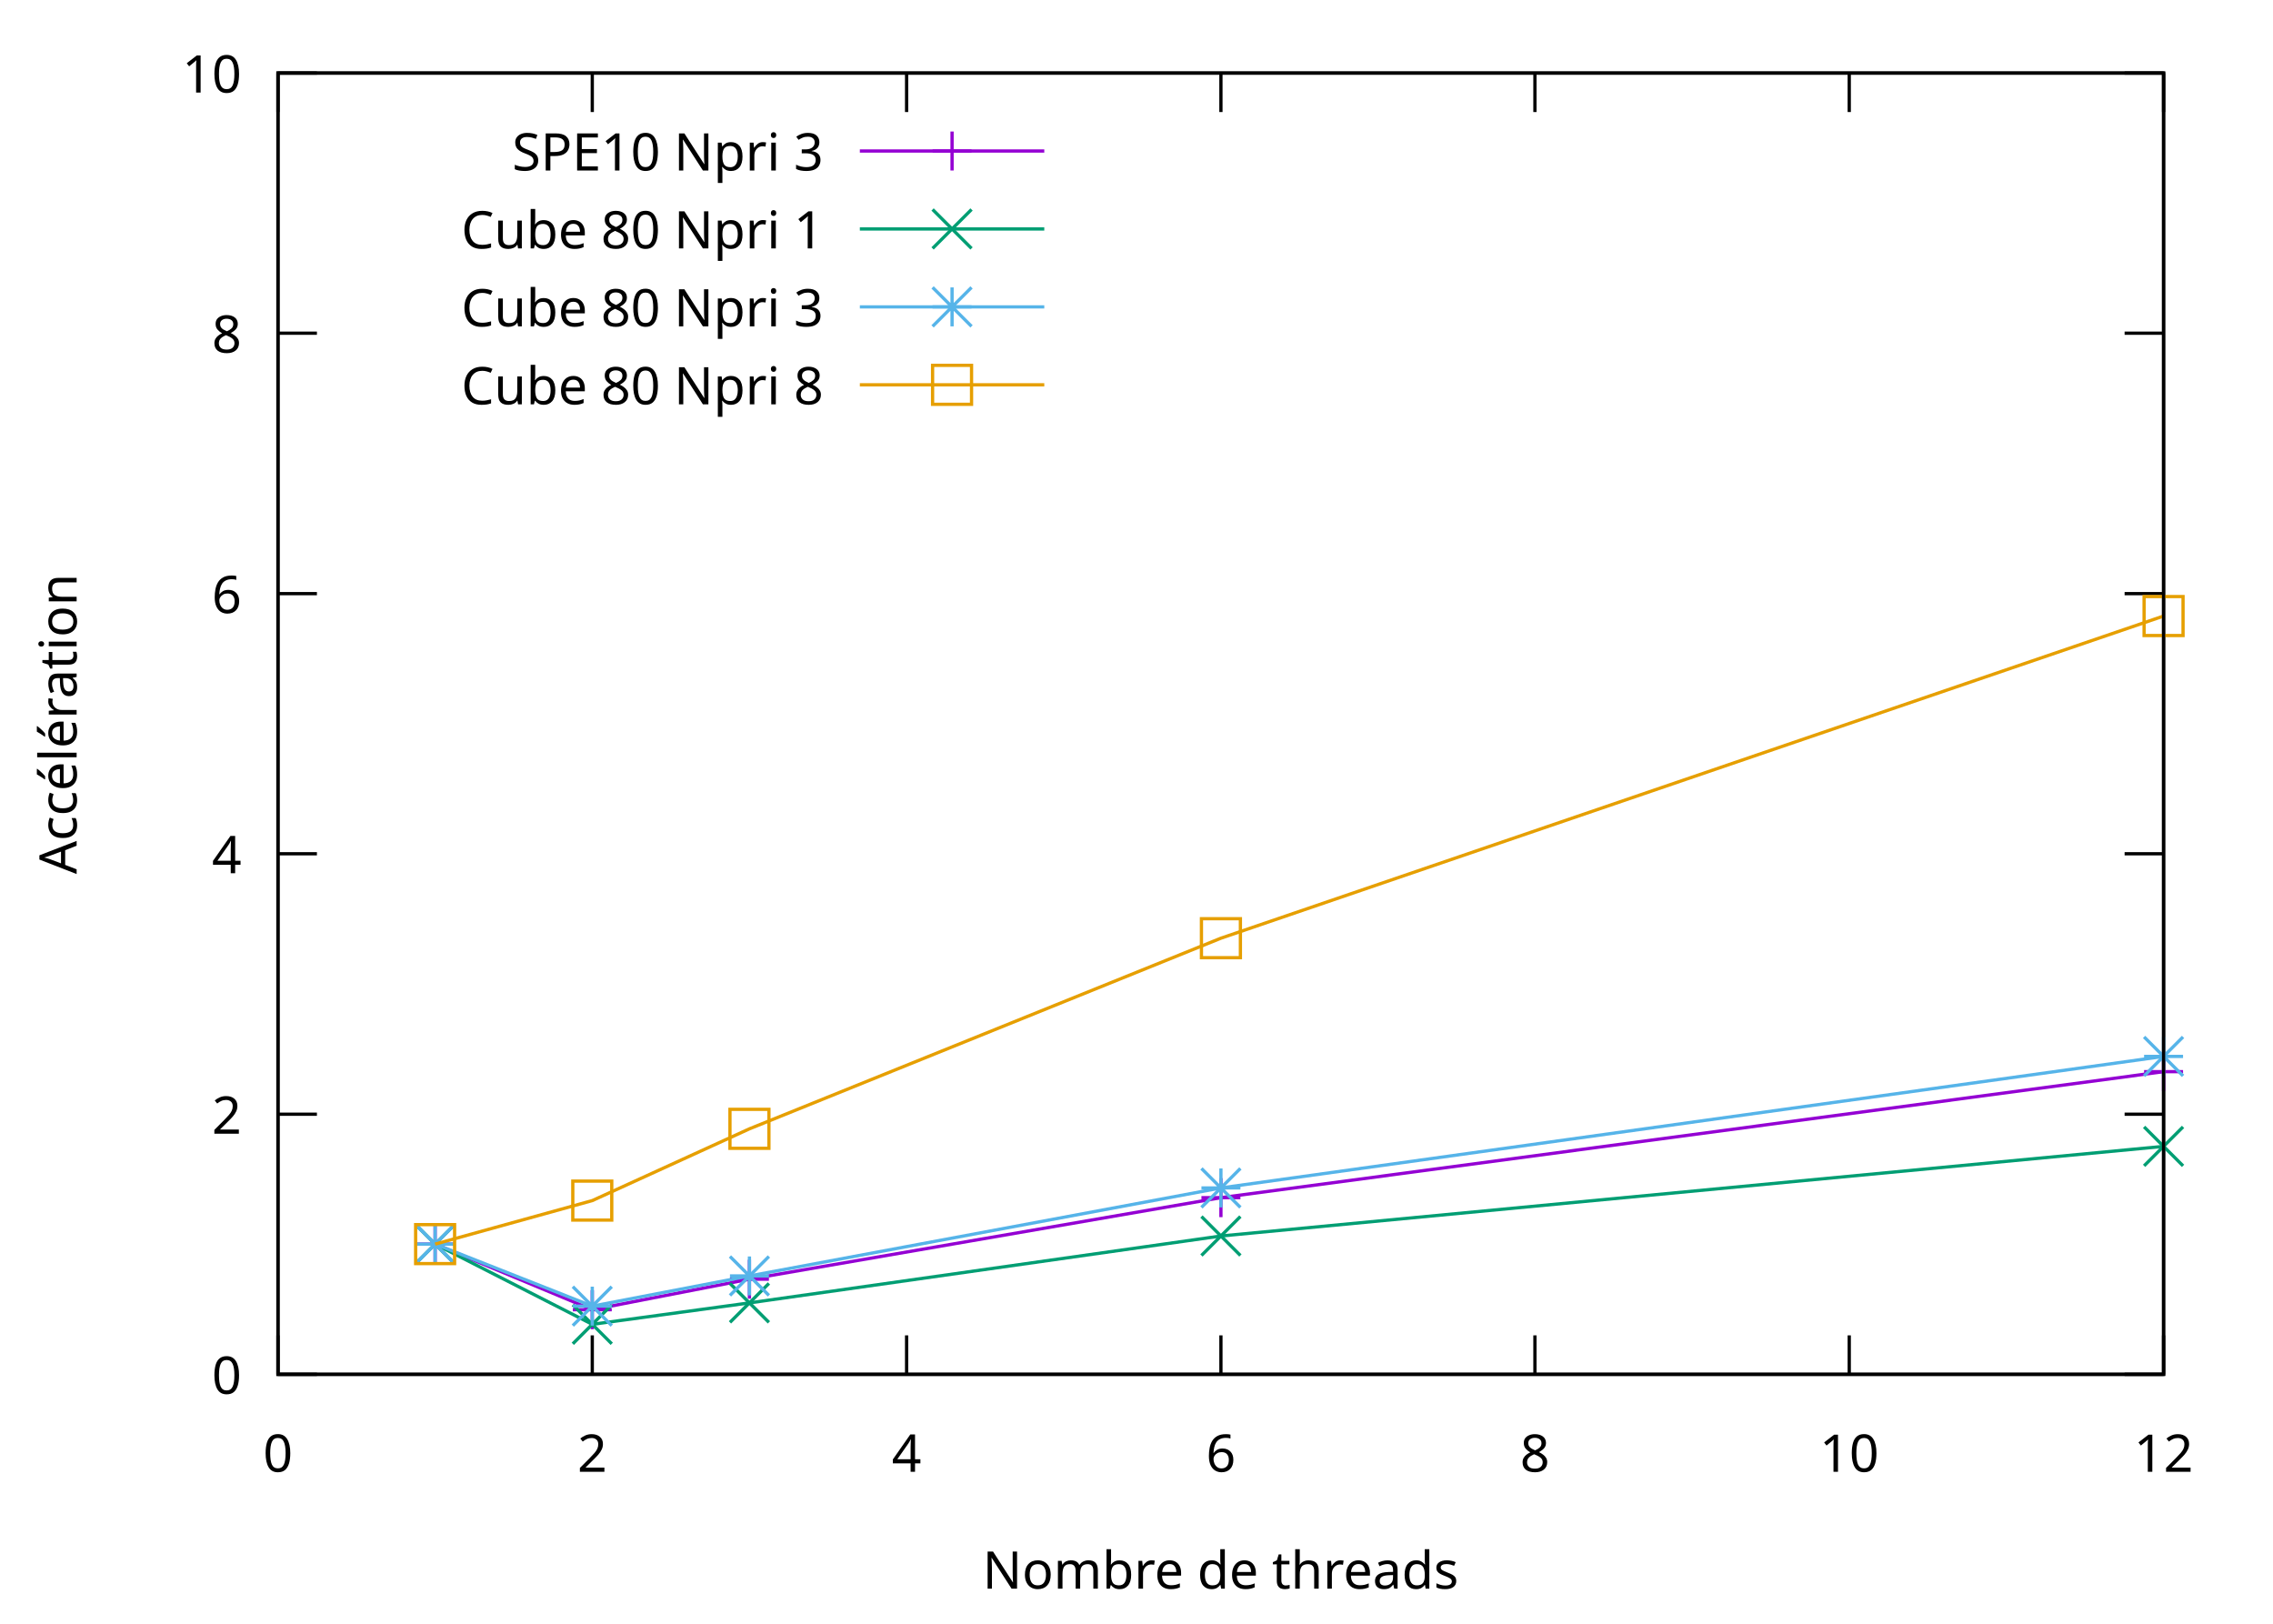
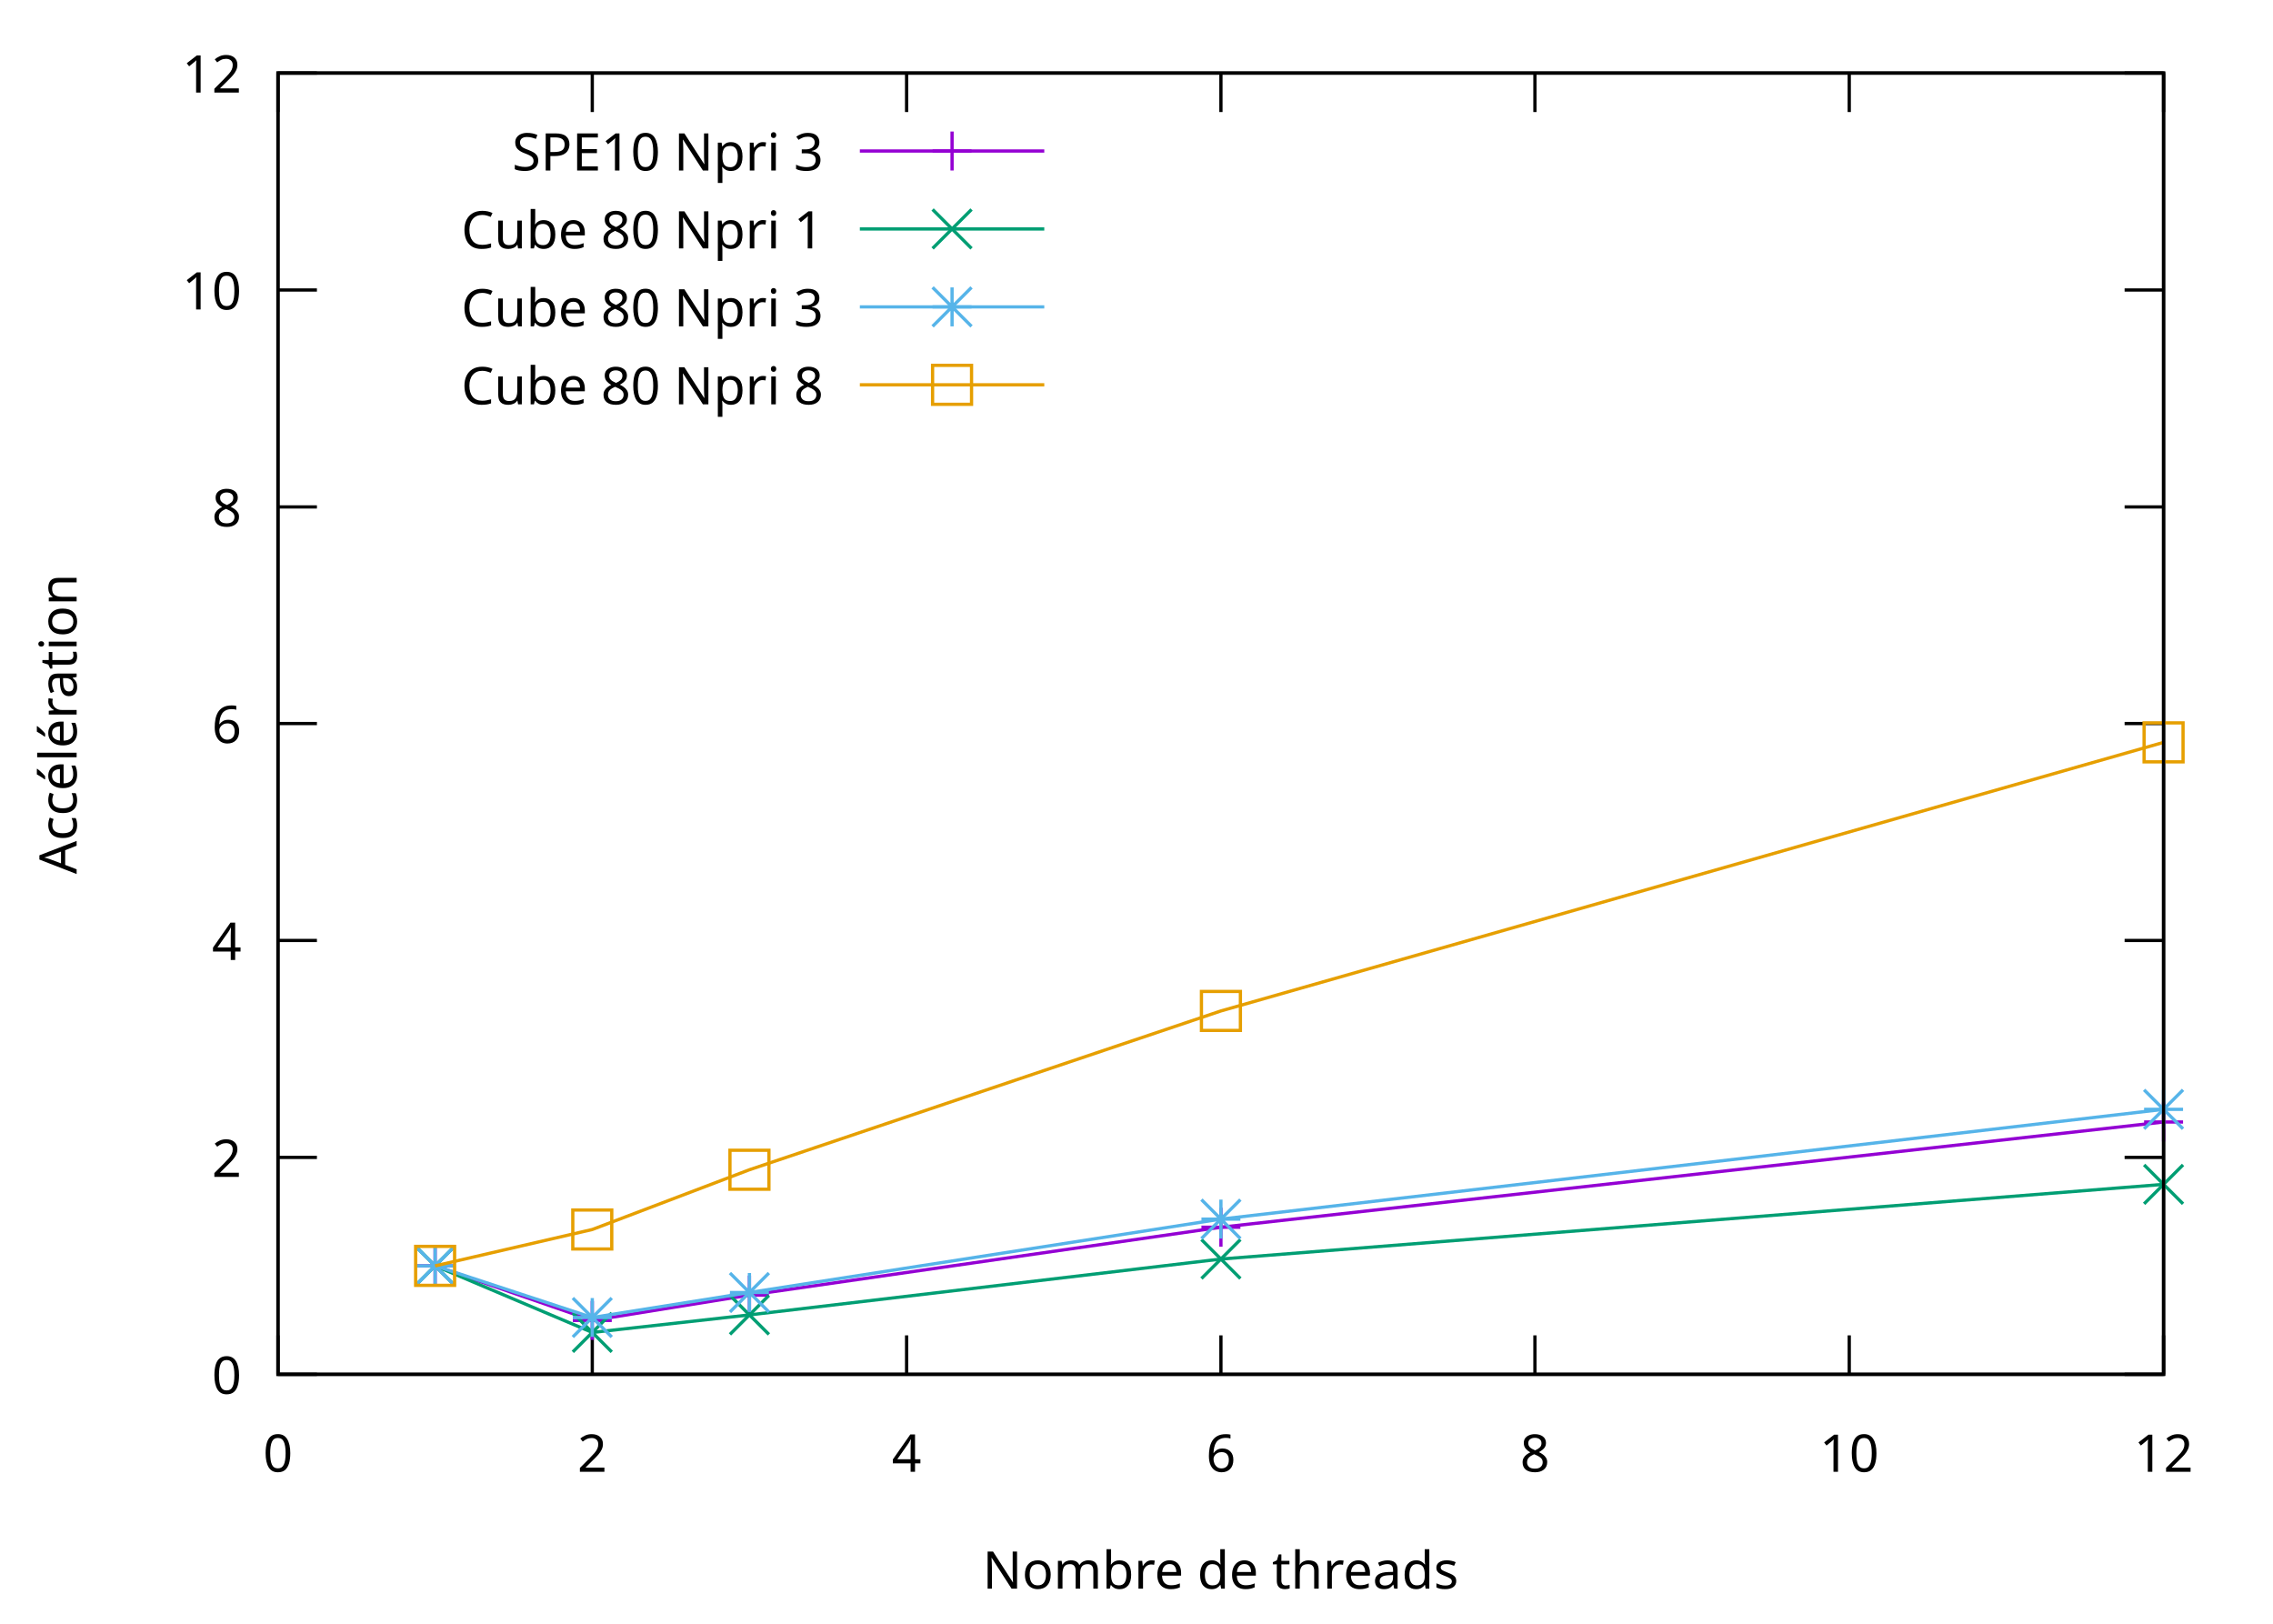
<svg xmlns="http://www.w3.org/2000/svg" xmlns:xlink="http://www.w3.org/1999/xlink" width="700" height="500" viewBox="0 0 700 500">
  <g id="gnuplot_canvas">
    <rect x="0" y="0" width="700" height="500" fill="none" />
    <defs>
      <circle id="gpDot" r="0.5" stroke-width="0.5" />
      <path id="gpPt0" stroke-width="0.167" stroke="currentColor" d="M-1,0 h2 M0,-1 v2" />
      <path id="gpPt1" stroke-width="0.167" stroke="currentColor" d="M-1,-1 L1,1 M1,-1 L-1,1" />
      <path id="gpPt2" stroke-width="0.167" stroke="currentColor" d="M-1,0 L1,0 M0,-1 L0,1 M-1,-1 L1,1 M-1,1 L1,-1" />
      <rect id="gpPt3" stroke-width="0.167" stroke="currentColor" x="-1" y="-1" width="2" height="2" />
      <rect id="gpPt4" stroke-width="0.167" stroke="currentColor" fill="currentColor" x="-1" y="-1" width="2" height="2" />
      <circle id="gpPt5" stroke-width="0.167" stroke="currentColor" cx="0" cy="0" r="1" />
      <use xlink:href="#gpPt5" id="gpPt6" fill="currentColor" stroke="none" />
      <path id="gpPt7" stroke-width="0.167" stroke="currentColor" d="M0,-1.33 L-1.33,0.67 L1.33,0.67 z" />
      <use xlink:href="#gpPt7" id="gpPt8" fill="currentColor" stroke="none" />
      <use xlink:href="#gpPt7" id="gpPt9" stroke="currentColor" transform="rotate(180)" />
      <use xlink:href="#gpPt9" id="gpPt10" fill="currentColor" stroke="none" />
      <use xlink:href="#gpPt3" id="gpPt11" stroke="currentColor" transform="rotate(45)" />
      <use xlink:href="#gpPt11" id="gpPt12" fill="currentColor" stroke="none" />
      <path id="gpPt13" stroke-width="0.167" stroke="currentColor" d="M0,1.330 L1.265,0.411 L0.782,-1.067 L-0.782,-1.076 L-1.265,0.411 z" />
      <use xlink:href="#gpPt13" id="gpPt14" fill="currentColor" stroke="none" />
      <filter id="textbox" filterUnits="objectBoundingBox" x="0" y="0" height="1" width="1">
        <feFlood flood-color="white" flood-opacity="1" result="bgnd" />
        <feComposite in="SourceGraphic" in2="bgnd" operator="atop" />
      </filter>
      <filter id="greybox" filterUnits="objectBoundingBox" x="0" y="0" height="1" width="1">
        <feFlood flood-color="lightgrey" flood-opacity="1" result="grey" />
        <feComposite in="SourceGraphic" in2="grey" operator="atop" />
      </filter>
    </defs>
    <g fill="none" color="white" stroke="currentColor" stroke-width="1.00" stroke-linecap="butt" stroke-linejoin="miter">
</g>
    <g fill="none" color="black" stroke="currentColor" stroke-width="1.00" stroke-linecap="butt" stroke-linejoin="miter">
      <path stroke="black" d="M85.6,423.2 L97.6,423.2 M666.3,423.2 L654.3,423.2  " />
      <g transform="translate(74.4,429.2)" stroke="none" fill="black" font-family="Verdana" font-size="16.00" text-anchor="end">
        <text>
          <tspan font-family="Verdana"> 0</tspan>
        </text>
      </g>
    </g>
    <g fill="none" color="black" stroke="currentColor" stroke-width="1.00" stroke-linecap="butt" stroke-linejoin="miter">
-       <path stroke="black" d="M85.6,343.1 L97.6,343.1 M666.3,343.1 L654.3,343.1  " />
-       <g transform="translate(74.4,349.1)" stroke="none" fill="black" font-family="Verdana" font-size="16.00" text-anchor="end">
+       <path stroke="black" d="M85.6,356.4 L97.6,356.4 M666.3,356.4 L654.3,356.4  " />
+       <g transform="translate(74.4,362.4)" stroke="none" fill="black" font-family="Verdana" font-size="16.00" text-anchor="end">
        <text>
          <tspan font-family="Verdana"> 2</tspan>
        </text>
      </g>
    </g>
    <g fill="none" color="black" stroke="currentColor" stroke-width="1.00" stroke-linecap="butt" stroke-linejoin="miter">
-       <path stroke="black" d="M85.6,262.9 L97.6,262.9 M666.3,262.9 L654.3,262.9  " />
-       <g transform="translate(74.4,268.9)" stroke="none" fill="black" font-family="Verdana" font-size="16.00" text-anchor="end">
+       <path stroke="black" d="M85.6,289.6 L97.6,289.6 M666.3,289.6 L654.3,289.6  " />
+       <g transform="translate(74.4,295.6)" stroke="none" fill="black" font-family="Verdana" font-size="16.00" text-anchor="end">
        <text>
          <tspan font-family="Verdana"> 4</tspan>
        </text>
      </g>
    </g>
    <g fill="none" color="black" stroke="currentColor" stroke-width="1.00" stroke-linecap="butt" stroke-linejoin="miter">
-       <path stroke="black" d="M85.6,182.8 L97.6,182.8 M666.3,182.8 L654.3,182.8  " />
-       <g transform="translate(74.4,188.8)" stroke="none" fill="black" font-family="Verdana" font-size="16.00" text-anchor="end">
+       <path stroke="black" d="M85.6,222.8 L97.6,222.8 M666.3,222.8 L654.3,222.8  " />
+       <g transform="translate(74.4,228.8)" stroke="none" fill="black" font-family="Verdana" font-size="16.00" text-anchor="end">
        <text>
          <tspan font-family="Verdana"> 6</tspan>
        </text>
      </g>
    </g>
    <g fill="none" color="black" stroke="currentColor" stroke-width="1.00" stroke-linecap="butt" stroke-linejoin="miter">
-       <path stroke="black" d="M85.6,102.6 L97.6,102.6 M666.3,102.6 L654.3,102.6  " />
-       <g transform="translate(74.4,108.6)" stroke="none" fill="black" font-family="Verdana" font-size="16.00" text-anchor="end">
+       <path stroke="black" d="M85.6,156.1 L97.6,156.1 M666.3,156.1 L654.3,156.1  " />
+       <g transform="translate(74.4,162.1)" stroke="none" fill="black" font-family="Verdana" font-size="16.00" text-anchor="end">
        <text>
          <tspan font-family="Verdana"> 8</tspan>
+         </text>
+       </g>
+     </g>
+     <g fill="none" color="black" stroke="currentColor" stroke-width="1.00" stroke-linecap="butt" stroke-linejoin="miter">
+       <path stroke="black" d="M85.6,89.3 L97.6,89.3 M666.3,89.3 L654.3,89.3  " />
+       <g transform="translate(74.4,95.3)" stroke="none" fill="black" font-family="Verdana" font-size="16.00" text-anchor="end">
+         <text>
+           <tspan font-family="Verdana"> 10</tspan>
        </text>
      </g>
    </g>
    <g fill="none" color="black" stroke="currentColor" stroke-width="1.00" stroke-linecap="butt" stroke-linejoin="miter">
      <path stroke="black" d="M85.6,22.5 L97.6,22.5 M666.3,22.5 L654.3,22.5  " />
      <g transform="translate(74.4,28.5)" stroke="none" fill="black" font-family="Verdana" font-size="16.00" text-anchor="end">
        <text>
-           <tspan font-family="Verdana"> 10</tspan>
+           <tspan font-family="Verdana"> 12</tspan>
        </text>
      </g>
    </g>
    <g fill="none" color="black" stroke="currentColor" stroke-width="1.00" stroke-linecap="butt" stroke-linejoin="miter">
      <path stroke="black" d="M85.6,423.2 L85.6,411.2 M85.6,22.5 L85.6,34.5  " />
      <g transform="translate(85.6,453.2)" stroke="none" fill="black" font-family="Verdana" font-size="16.00" text-anchor="middle">
        <text>
          <tspan font-family="Verdana"> 0</tspan>
        </text>
      </g>
    </g>
    <g fill="none" color="black" stroke="currentColor" stroke-width="1.00" stroke-linecap="butt" stroke-linejoin="miter">
      <path stroke="black" d="M182.4,423.2 L182.4,411.2 M182.4,22.5 L182.4,34.5  " />
      <g transform="translate(182.4,453.2)" stroke="none" fill="black" font-family="Verdana" font-size="16.00" text-anchor="middle">
        <text>
          <tspan font-family="Verdana"> 2</tspan>
        </text>
      </g>
    </g>
    <g fill="none" color="black" stroke="currentColor" stroke-width="1.00" stroke-linecap="butt" stroke-linejoin="miter">
      <path stroke="black" d="M279.2,423.2 L279.2,411.2 M279.2,22.5 L279.2,34.5  " />
      <g transform="translate(279.2,453.2)" stroke="none" fill="black" font-family="Verdana" font-size="16.00" text-anchor="middle">
        <text>
          <tspan font-family="Verdana"> 4</tspan>
        </text>
      </g>
    </g>
    <g fill="none" color="black" stroke="currentColor" stroke-width="1.00" stroke-linecap="butt" stroke-linejoin="miter">
      <path stroke="black" d="M376.0,423.2 L376.0,411.2 M376.0,22.5 L376.0,34.5  " />
      <g transform="translate(376.0,453.2)" stroke="none" fill="black" font-family="Verdana" font-size="16.00" text-anchor="middle">
        <text>
          <tspan font-family="Verdana"> 6</tspan>
        </text>
      </g>
    </g>
    <g fill="none" color="black" stroke="currentColor" stroke-width="1.00" stroke-linecap="butt" stroke-linejoin="miter">
      <path stroke="black" d="M472.7,423.2 L472.7,411.2 M472.7,22.5 L472.7,34.5  " />
      <g transform="translate(472.7,453.2)" stroke="none" fill="black" font-family="Verdana" font-size="16.00" text-anchor="middle">
        <text>
          <tspan font-family="Verdana"> 8</tspan>
        </text>
      </g>
    </g>
    <g fill="none" color="black" stroke="currentColor" stroke-width="1.00" stroke-linecap="butt" stroke-linejoin="miter">
      <path stroke="black" d="M569.5,423.2 L569.5,411.2 M569.5,22.5 L569.5,34.5  " />
      <g transform="translate(569.5,453.2)" stroke="none" fill="black" font-family="Verdana" font-size="16.00" text-anchor="middle">
        <text>
          <tspan font-family="Verdana"> 10</tspan>
        </text>
      </g>
    </g>
    <g fill="none" color="black" stroke="currentColor" stroke-width="1.00" stroke-linecap="butt" stroke-linejoin="miter">
      <path stroke="black" d="M666.3,423.2 L666.3,411.2 M666.3,22.5 L666.3,34.5  " />
      <g transform="translate(666.3,453.2)" stroke="none" fill="black" font-family="Verdana" font-size="16.00" text-anchor="middle">
        <text>
          <tspan font-family="Verdana"> 12</tspan>
        </text>
      </g>
    </g>
    <g fill="none" color="black" stroke="currentColor" stroke-width="1.00" stroke-linecap="butt" stroke-linejoin="miter">
</g>
    <g fill="none" color="black" stroke="currentColor" stroke-width="1.00" stroke-linecap="butt" stroke-linejoin="miter">
      <path stroke="black" d="M85.6,22.5 L85.6,423.2 L666.3,423.2 L666.3,22.5 L85.6,22.5 Z  " />
    </g>
    <g fill="none" color="black" stroke="currentColor" stroke-width="1.00" stroke-linecap="butt" stroke-linejoin="miter">
      <g transform="translate(23.6,222.9) rotate(270)" stroke="none" fill="black" font-family="Verdana" font-size="16.00" text-anchor="middle">
        <text>
          <tspan font-family="Verdana">Accélération</tspan>
        </text>
      </g>
    </g>
    <g fill="none" color="black" stroke="currentColor" stroke-width="1.00" stroke-linecap="butt" stroke-linejoin="miter">
      <g transform="translate(375.9,489.2)" stroke="none" fill="black" font-family="Verdana" font-size="16.00" text-anchor="middle">
        <text>
          <tspan font-family="Verdana">Nombre de threads</tspan>
        </text>
      </g>
    </g>
    <g fill="none" color="black" stroke="currentColor" stroke-width="1.00" stroke-linecap="butt" stroke-linejoin="miter">
</g>
    <g id="gnuplot_plot_1">
      <g fill="none" color="black" stroke="currentColor" stroke-width="1.00" stroke-linecap="butt" stroke-linejoin="miter">
        <g transform="translate(253.6,52.5)" stroke="none" fill="black" font-family="Verdana" font-size="16.00" text-anchor="end">
          <text>
            <tspan font-family="Verdana">SPE10 Npri 3</tspan>
          </text>
        </g>
      </g>
      <g fill="none" color="black" stroke="currentColor" stroke-width="1.00" stroke-linecap="butt" stroke-linejoin="miter">
-         <path stroke="rgb(148,   0, 211)" d="M264.8,46.5 L321.6,46.5 M134.0,383.1 L182.4,403.3 L230.8,393.9 L376.0,368.8 L666.3,330.0  " />
-         <use xlink:href="#gpPt0" transform="translate(134.0,383.1) scale(6.00)" color="rgb(148,   0, 211)" />
-         <use xlink:href="#gpPt0" transform="translate(182.4,403.3) scale(6.00)" color="rgb(148,   0, 211)" />
-         <use xlink:href="#gpPt0" transform="translate(230.8,393.9) scale(6.00)" color="rgb(148,   0, 211)" />
-         <use xlink:href="#gpPt0" transform="translate(376.0,368.8) scale(6.00)" color="rgb(148,   0, 211)" />
-         <use xlink:href="#gpPt0" transform="translate(666.3,330.0) scale(6.00)" color="rgb(148,   0, 211)" />
+         <path stroke="rgb(148,   0, 211)" d="M264.8,46.5 L321.6,46.5 M134.0,389.8 L182.4,406.6 L230.8,398.8 L376.0,377.9 L666.3,345.5  " />
+         <use xlink:href="#gpPt0" transform="translate(134.0,389.8) scale(6.00)" color="rgb(148,   0, 211)" />
+         <use xlink:href="#gpPt0" transform="translate(182.4,406.6) scale(6.00)" color="rgb(148,   0, 211)" />
+         <use xlink:href="#gpPt0" transform="translate(230.8,398.8) scale(6.00)" color="rgb(148,   0, 211)" />
+         <use xlink:href="#gpPt0" transform="translate(376.0,377.9) scale(6.00)" color="rgb(148,   0, 211)" />
+         <use xlink:href="#gpPt0" transform="translate(666.3,345.5) scale(6.00)" color="rgb(148,   0, 211)" />
        <use xlink:href="#gpPt0" transform="translate(293.2,46.5) scale(6.00)" color="rgb(148,   0, 211)" />
      </g>
    </g>
    <g id="gnuplot_plot_2">
      <g fill="none" color="black" stroke="currentColor" stroke-width="1.00" stroke-linecap="butt" stroke-linejoin="miter">
        <g transform="translate(253.6,76.5)" stroke="none" fill="black" font-family="Verdana" font-size="16.00" text-anchor="end">
          <text>
            <tspan font-family="Verdana">Cube 80 Npri 1</tspan>
          </text>
        </g>
      </g>
      <g fill="none" color="black" stroke="currentColor" stroke-width="1.00" stroke-linecap="butt" stroke-linejoin="miter">
-         <path stroke="rgb(  0, 158, 115)" d="M264.8,70.5 L321.6,70.5 M134.0,383.1 L182.4,407.8 L230.8,401.2 L376.0,380.6 L666.3,353.0  " />
-         <use xlink:href="#gpPt1" transform="translate(134.0,383.1) scale(6.00)" color="rgb(  0, 158, 115)" />
-         <use xlink:href="#gpPt1" transform="translate(182.4,407.8) scale(6.00)" color="rgb(  0, 158, 115)" />
-         <use xlink:href="#gpPt1" transform="translate(230.8,401.2) scale(6.00)" color="rgb(  0, 158, 115)" />
-         <use xlink:href="#gpPt1" transform="translate(376.0,380.6) scale(6.00)" color="rgb(  0, 158, 115)" />
-         <use xlink:href="#gpPt1" transform="translate(666.3,353.0) scale(6.00)" color="rgb(  0, 158, 115)" />
+         <path stroke="rgb(  0, 158, 115)" d="M264.8,70.5 L321.6,70.5 M134.0,389.8 L182.4,410.3 L230.8,404.9 L376.0,387.7 L666.3,364.7  " />
+         <use xlink:href="#gpPt1" transform="translate(134.0,389.8) scale(6.00)" color="rgb(  0, 158, 115)" />
+         <use xlink:href="#gpPt1" transform="translate(182.4,410.3) scale(6.00)" color="rgb(  0, 158, 115)" />
+         <use xlink:href="#gpPt1" transform="translate(230.8,404.9) scale(6.00)" color="rgb(  0, 158, 115)" />
+         <use xlink:href="#gpPt1" transform="translate(376.0,387.7) scale(6.00)" color="rgb(  0, 158, 115)" />
+         <use xlink:href="#gpPt1" transform="translate(666.3,364.7) scale(6.00)" color="rgb(  0, 158, 115)" />
        <use xlink:href="#gpPt1" transform="translate(293.2,70.5) scale(6.00)" color="rgb(  0, 158, 115)" />
      </g>
    </g>
    <g id="gnuplot_plot_3">
      <g fill="none" color="black" stroke="currentColor" stroke-width="1.00" stroke-linecap="butt" stroke-linejoin="miter">
        <g transform="translate(253.6,100.5)" stroke="none" fill="black" font-family="Verdana" font-size="16.00" text-anchor="end">
          <text>
            <tspan font-family="Verdana">Cube 80 Npri 3</tspan>
          </text>
        </g>
      </g>
      <g fill="none" color="black" stroke="currentColor" stroke-width="1.00" stroke-linecap="butt" stroke-linejoin="miter">
-         <path stroke="rgb( 86, 180, 233)" d="M264.8,94.5 L321.6,94.5 M134.0,383.1 L182.4,402.2 L230.8,392.9 L376.0,365.8 L666.3,325.3  " />
-         <use xlink:href="#gpPt2" transform="translate(134.0,383.1) scale(6.00)" color="rgb( 86, 180, 233)" />
-         <use xlink:href="#gpPt2" transform="translate(182.4,402.2) scale(6.00)" color="rgb( 86, 180, 233)" />
-         <use xlink:href="#gpPt2" transform="translate(230.8,392.9) scale(6.00)" color="rgb( 86, 180, 233)" />
-         <use xlink:href="#gpPt2" transform="translate(376.0,365.8) scale(6.00)" color="rgb( 86, 180, 233)" />
-         <use xlink:href="#gpPt2" transform="translate(666.3,325.3) scale(6.00)" color="rgb( 86, 180, 233)" />
+         <path stroke="rgb( 86, 180, 233)" d="M264.8,94.5 L321.6,94.5 M134.0,389.8 L182.4,405.7 L230.8,398.0 L376.0,375.4 L666.3,341.6  " />
+         <use xlink:href="#gpPt2" transform="translate(134.0,389.8) scale(6.00)" color="rgb( 86, 180, 233)" />
+         <use xlink:href="#gpPt2" transform="translate(182.4,405.7) scale(6.00)" color="rgb( 86, 180, 233)" />
+         <use xlink:href="#gpPt2" transform="translate(230.8,398.0) scale(6.00)" color="rgb( 86, 180, 233)" />
+         <use xlink:href="#gpPt2" transform="translate(376.0,375.4) scale(6.00)" color="rgb( 86, 180, 233)" />
+         <use xlink:href="#gpPt2" transform="translate(666.3,341.6) scale(6.00)" color="rgb( 86, 180, 233)" />
        <use xlink:href="#gpPt2" transform="translate(293.2,94.5) scale(6.00)" color="rgb( 86, 180, 233)" />
      </g>
    </g>
    <g id="gnuplot_plot_4">
      <g fill="none" color="black" stroke="currentColor" stroke-width="1.00" stroke-linecap="butt" stroke-linejoin="miter">
        <g transform="translate(253.6,124.5)" stroke="none" fill="black" font-family="Verdana" font-size="16.00" text-anchor="end">
          <text>
            <tspan font-family="Verdana">Cube 80 Npri 8</tspan>
          </text>
        </g>
      </g>
      <g fill="none" color="black" stroke="currentColor" stroke-width="1.00" stroke-linecap="butt" stroke-linejoin="miter">
-         <path stroke="rgb(230, 159,   0)" d="M264.8,118.5 L321.6,118.5 M134.0,383.1 L182.4,369.7 L230.8,347.6 L376.0,288.9 L666.3,189.7  " />
-         <use xlink:href="#gpPt3" transform="translate(134.0,383.1) scale(6.00)" color="rgb(230, 159,   0)" />
-         <use xlink:href="#gpPt3" transform="translate(182.4,369.7) scale(6.00)" color="rgb(230, 159,   0)" />
-         <use xlink:href="#gpPt3" transform="translate(230.8,347.6) scale(6.00)" color="rgb(230, 159,   0)" />
-         <use xlink:href="#gpPt3" transform="translate(376.0,288.9) scale(6.00)" color="rgb(230, 159,   0)" />
-         <use xlink:href="#gpPt3" transform="translate(666.3,189.7) scale(6.00)" color="rgb(230, 159,   0)" />
+         <path stroke="rgb(230, 159,   0)" d="M264.8,118.5 L321.6,118.5 M134.0,389.8 L182.4,378.6 L230.8,360.2 L376.0,311.3 L666.3,228.6  " />
+         <use xlink:href="#gpPt3" transform="translate(134.0,389.8) scale(6.00)" color="rgb(230, 159,   0)" />
+         <use xlink:href="#gpPt3" transform="translate(182.4,378.6) scale(6.00)" color="rgb(230, 159,   0)" />
+         <use xlink:href="#gpPt3" transform="translate(230.8,360.2) scale(6.00)" color="rgb(230, 159,   0)" />
+         <use xlink:href="#gpPt3" transform="translate(376.0,311.3) scale(6.00)" color="rgb(230, 159,   0)" />
+         <use xlink:href="#gpPt3" transform="translate(666.3,228.6) scale(6.00)" color="rgb(230, 159,   0)" />
        <use xlink:href="#gpPt3" transform="translate(293.2,118.5) scale(6.00)" color="rgb(230, 159,   0)" />
      </g>
    </g>
    <g fill="none" color="white" stroke="rgb(230, 159,   0)" stroke-width="2.00" stroke-linecap="butt" stroke-linejoin="miter">
</g>
    <g fill="none" color="black" stroke="currentColor" stroke-width="2.00" stroke-linecap="butt" stroke-linejoin="miter">
</g>
    <g fill="none" color="black" stroke="black" stroke-width="1.00" stroke-linecap="butt" stroke-linejoin="miter">
</g>
    <g fill="none" color="black" stroke="currentColor" stroke-width="1.00" stroke-linecap="butt" stroke-linejoin="miter">
      <path stroke="black" d="M85.6,22.5 L85.6,423.2 L666.3,423.2 L666.3,22.5 L85.6,22.5 Z  " />
    </g>
    <g fill="none" color="black" stroke="currentColor" stroke-width="1.00" stroke-linecap="butt" stroke-linejoin="miter">
</g>
  </g>
</svg>
